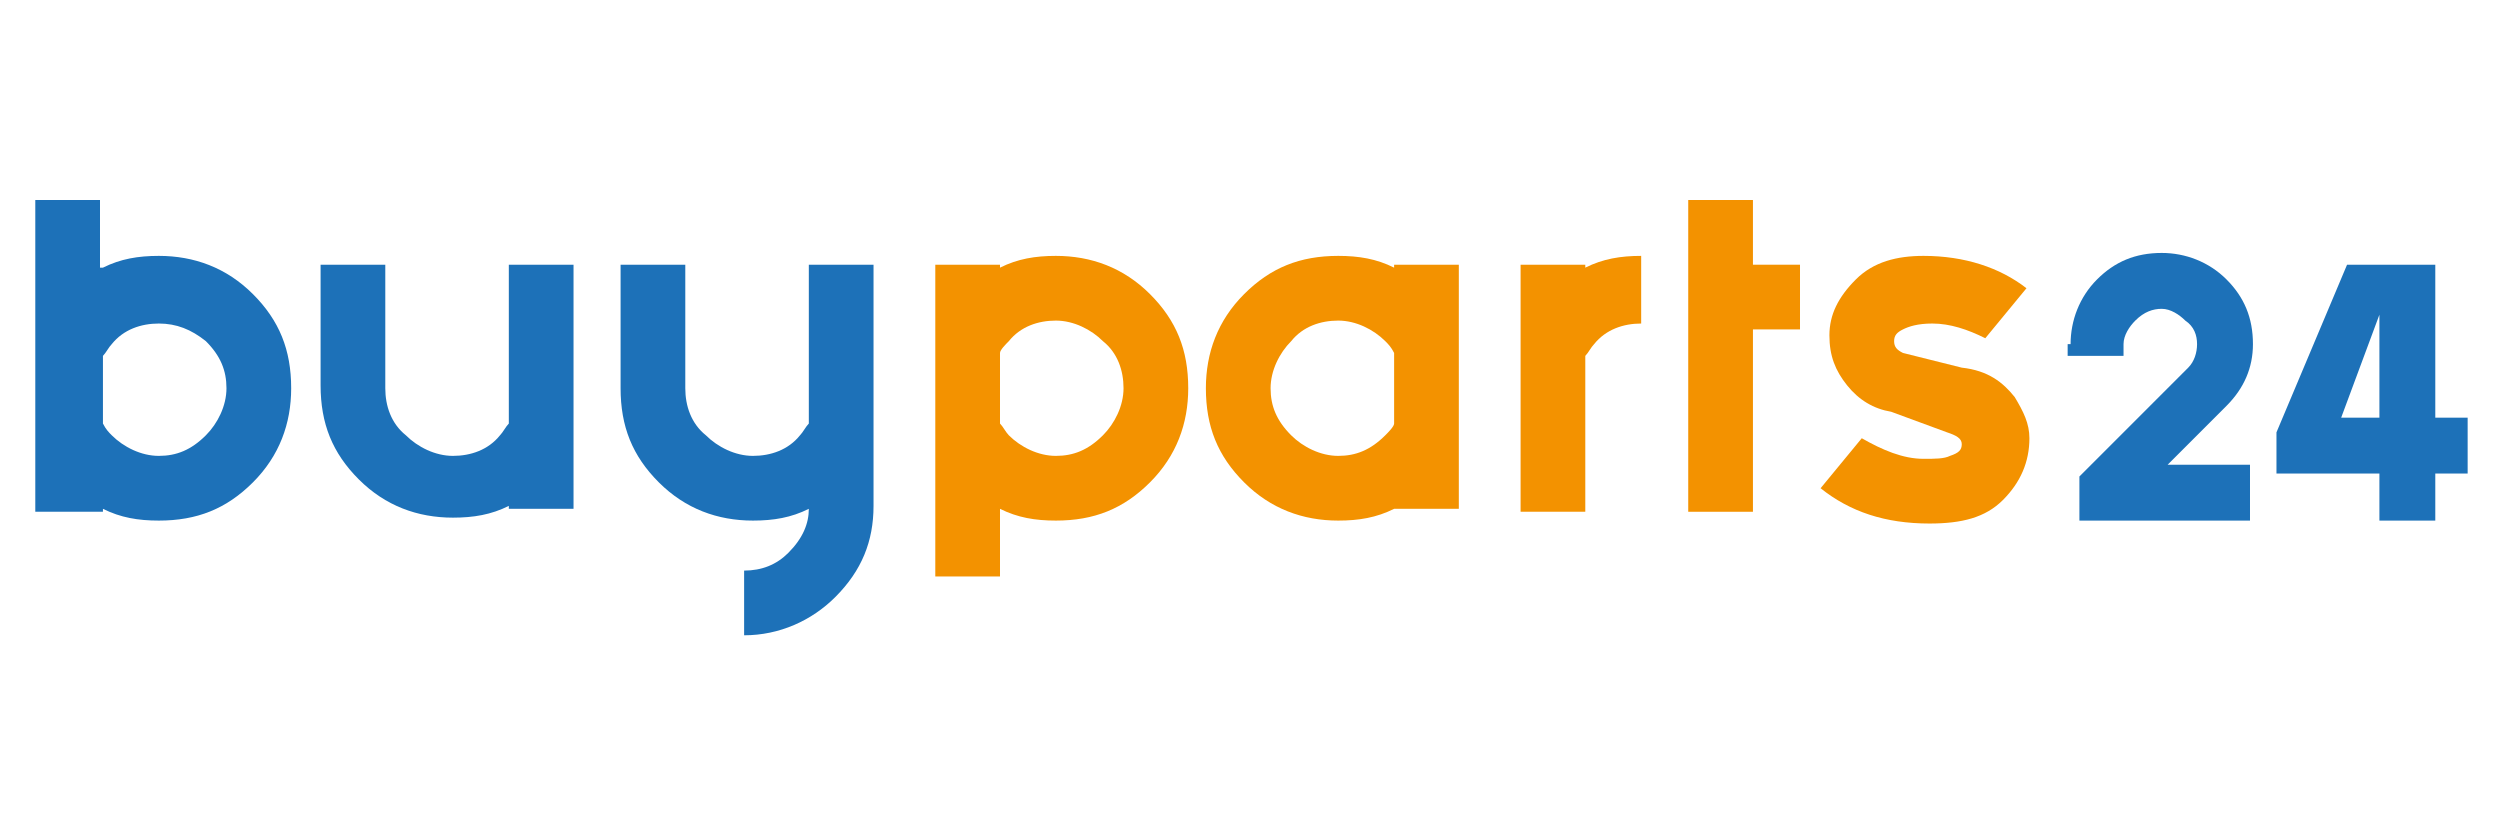
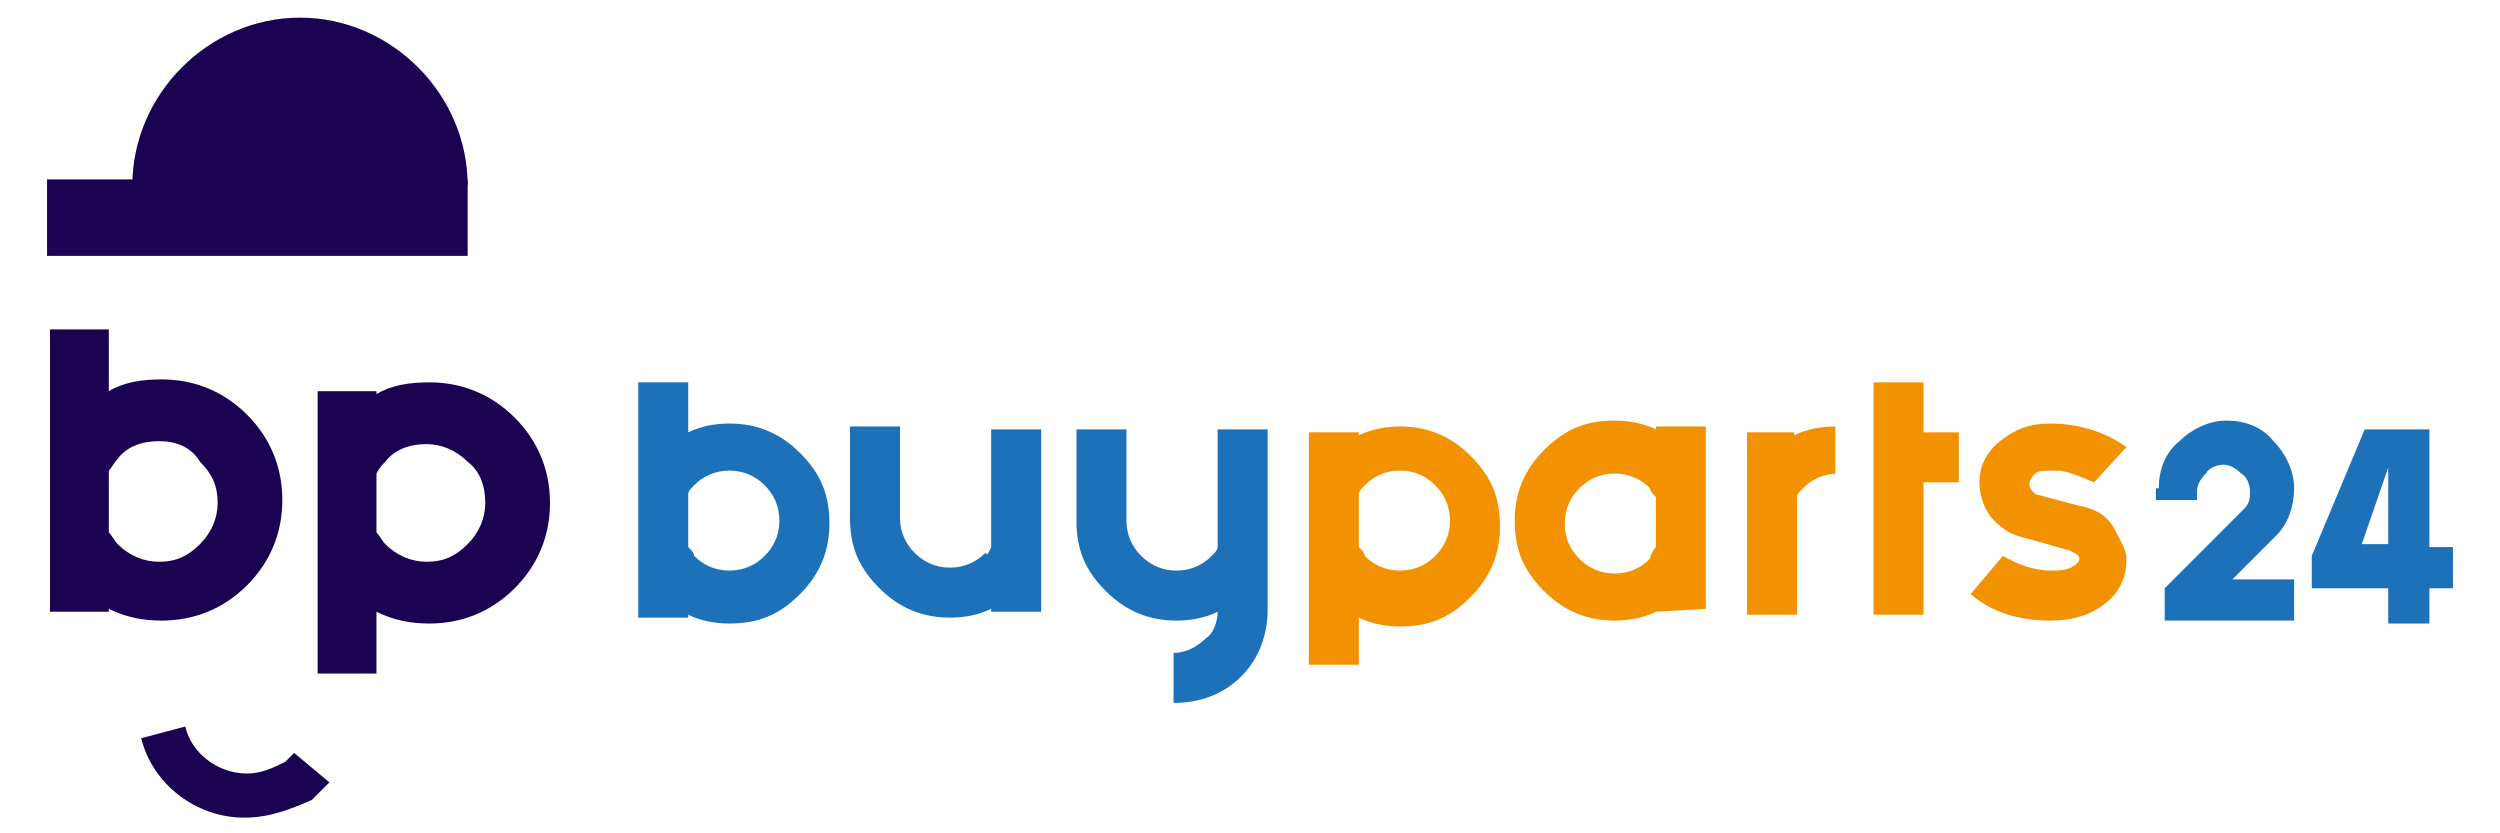
<svg xmlns="http://www.w3.org/2000/svg" version="1.1" id="Layer_1" x="0px" y="0px" viewBox="0 0 85 28.3" style="enable-background:new 0 0 85 28.3;" xml:space="preserve">
  <style type="text/css">
- 	.st0{fill:#1D71B8;}
- 	.st1{fill:#F39200;}
+ 	.st0{fill:#1A0451;}
+ 	.st1{fill:none;stroke:#1A0451;stroke-width:3.364;stroke-miterlimit:10;}
+ 	.st2{fill:#1D71B8;}
+ 	.st3{fill:#F39200;}
</style>
  <g>
    <g>
-       <path class="st0" d="M3.5,9.1c0.6-0.3,1.2-0.4,1.9-0.4c1.2,0,2.3,0.4,3.2,1.3c0.9,0.9,1.3,1.9,1.3,3.2c0,1.2-0.4,2.3-1.3,3.2    c-0.9,0.9-1.9,1.3-3.2,1.3c-0.7,0-1.3-0.1-1.9-0.4v0.1H1.2V6.8h2.2V9.1z M3.5,14.4c0.1,0.2,0.2,0.3,0.3,0.4c0.4,0.4,1,0.7,1.6,0.7    c0.6,0,1.1-0.2,1.6-0.7c0.4-0.4,0.7-1,0.7-1.6c0-0.6-0.2-1.1-0.7-1.6C6.5,11.2,6,11,5.4,11c-0.6,0-1.2,0.2-1.6,0.7    c-0.1,0.1-0.2,0.3-0.3,0.4V14.4z" />
-       <path class="st0" d="M17.3,14.4V9h2.2v8.3h-2.2v-0.1c-0.6,0.3-1.2,0.4-1.9,0.4c-1.2,0-2.3-0.4-3.2-1.3c-0.9-0.9-1.3-1.9-1.3-3.2V9    h2.2v4.2c0,0.6,0.2,1.2,0.7,1.6c0.4,0.4,1,0.7,1.6,0.7c0.6,0,1.2-0.2,1.6-0.7C17.1,14.7,17.2,14.5,17.3,14.4z" />
-       <path class="st0" d="M27.5,17.3c-0.6,0.3-1.2,0.4-1.9,0.4c-1.2,0-2.3-0.4-3.2-1.3c-0.9-0.9-1.3-1.9-1.3-3.2V9h2.2v4.2    c0,0.6,0.2,1.2,0.7,1.6c0.4,0.4,1,0.7,1.6,0.7c0.6,0,1.2-0.2,1.6-0.7c0.1-0.1,0.2-0.3,0.3-0.4V9h2.2v8.2c0,1.2-0.4,2.2-1.3,3.1    c-0.8,0.8-1.9,1.3-3.1,1.3v-2.2c0.6,0,1.1-0.2,1.5-0.6C27.3,18.3,27.5,17.8,27.5,17.3z" />
-       <path class="st1" d="M34,19.6h-2.2V9H34v0.1c0.6-0.3,1.2-0.4,1.9-0.4c1.2,0,2.3,0.4,3.2,1.3c0.9,0.9,1.3,1.9,1.3,3.2    c0,1.2-0.4,2.3-1.3,3.2c-0.9,0.9-1.9,1.3-3.2,1.3c-0.7,0-1.3-0.1-1.9-0.4V19.6z M34,14.4c0.1,0.1,0.2,0.3,0.3,0.4    c0.4,0.4,1,0.7,1.6,0.7c0.6,0,1.1-0.2,1.6-0.7c0.4-0.4,0.7-1,0.7-1.6c0-0.6-0.2-1.2-0.7-1.6c-0.4-0.4-1-0.7-1.6-0.7    c-0.6,0-1.2,0.2-1.6,0.7C34.2,11.7,34,11.9,34,12V14.4z" />
-       <path class="st1" d="M47.4,17.3c-0.6,0.3-1.2,0.4-1.9,0.4c-1.2,0-2.3-0.4-3.2-1.3c-0.9-0.9-1.3-1.9-1.3-3.2c0-1.2,0.4-2.3,1.3-3.2    c0.9-0.9,1.9-1.3,3.2-1.3c0.7,0,1.3,0.1,1.9,0.4V9h2.2v8.3h-2.2V17.3z M47.4,14.4V12c-0.1-0.2-0.2-0.3-0.3-0.4    c-0.4-0.4-1-0.7-1.6-0.7c-0.6,0-1.2,0.2-1.6,0.7c-0.4,0.4-0.7,1-0.7,1.6c0,0.6,0.2,1.1,0.7,1.6c0.4,0.4,1,0.7,1.6,0.7    c0.6,0,1.1-0.2,1.6-0.7C47.2,14.7,47.4,14.5,47.4,14.4z" />
-       <path class="st1" d="M55.8,11c-0.6,0-1.2,0.2-1.6,0.7c-0.1,0.1-0.2,0.3-0.3,0.4v5.3h-2.2V9h2.2v0.1c0.6-0.3,1.2-0.4,1.9-0.4V11z" />
-       <path class="st1" d="M59.6,11.3v6.1h-2.2V6.8h2.2V9h1.6v2.2H59.6z" />
-       <path class="st1" d="M68.5,13.5c0.3,0.5,0.5,0.9,0.5,1.4c0,0.8-0.3,1.5-0.9,2.1s-1.4,0.8-2.5,0.8c-1.5,0-2.7-0.4-3.7-1.2l1.4-1.7    c0.7,0.4,1.4,0.7,2.1,0.7c0.4,0,0.7,0,0.9-0.1c0.3-0.1,0.4-0.2,0.4-0.4c0-0.2-0.2-0.3-0.5-0.4L64.3,14c-0.6-0.1-1.1-0.4-1.5-0.9    c-0.4-0.5-0.6-1-0.6-1.7c0-0.7,0.3-1.3,0.9-1.9c0.6-0.6,1.4-0.8,2.3-0.8c1.4,0,2.6,0.4,3.5,1.1l-1.4,1.7c-0.6-0.3-1.2-0.5-1.8-0.5    c-0.5,0-0.8,0.1-1,0.2c-0.2,0.1-0.3,0.2-0.3,0.4c0,0.2,0.1,0.3,0.3,0.4l2,0.5C67.6,12.6,68.1,13,68.5,13.5z" />
+       <g>
+         <g>
+           <g>
+             <rect x="1.6" y="6.1" class="st0" width="14.3" height="2.6" />
+             <path class="st0" d="M4.5,6.3c0-3.1,2.6-5.7,5.7-5.7s5.7,2.6,5.7,5.7" />
+           </g>
+         </g>
+         <g>
+           <path class="st0" d="M3.7,13.3c0.5-0.3,1.1-0.4,1.8-0.4c1.1,0,2.1,0.4,2.9,1.2c0.8,0.8,1.2,1.8,1.2,2.9c0,1.1-0.4,2.1-1.2,2.9      c-0.8,0.8-1.8,1.2-2.9,1.2c-0.6,0-1.2-0.1-1.8-0.4v0.1h-2v-9.6h2V13.3z M3.7,18.1c0.1,0.1,0.2,0.3,0.3,0.4      c0.4,0.4,0.9,0.6,1.4,0.6c0.6,0,1-0.2,1.4-0.6c0.4-0.4,0.6-0.9,0.6-1.4c0-0.6-0.2-1-0.6-1.4C6.5,15.2,6,15,5.4,15      c-0.6,0-1.1,0.2-1.4,0.6c-0.1,0.1-0.2,0.3-0.3,0.4V18.1z" />
+           <path class="st0" d="M12.8,22.9h-2v-9.6h2v0.1c0.5-0.3,1.1-0.4,1.8-0.4c1.1,0,2.1,0.4,2.9,1.2c0.8,0.8,1.2,1.8,1.2,2.9      c0,1.1-0.4,2.1-1.2,2.9c-0.8,0.8-1.8,1.2-2.9,1.2c-0.6,0-1.2-0.1-1.8-0.4V22.9z M12.8,18.1c0.1,0.1,0.2,0.3,0.3,0.4      c0.4,0.4,0.9,0.6,1.4,0.6c0.6,0,1-0.2,1.4-0.6c0.4-0.4,0.6-0.9,0.6-1.4c0-0.6-0.2-1.1-0.6-1.4c-0.4-0.4-0.9-0.6-1.4-0.6      c-0.6,0-1.1,0.2-1.4,0.6c-0.1,0.1-0.2,0.2-0.3,0.4V18.1z" />
+         </g>
+         <g>
+           <path class="st0" d="M8.3,27.8c-1.6,0-3.1-1.1-3.5-2.7l1.5-0.4c0.2,0.9,1.1,1.6,2.1,1.6c0.5,0,0.9-0.2,1.3-0.4      c0.1-0.1,0.2-0.2,0.3-0.3l1.2,1c-0.2,0.2-0.4,0.4-0.6,0.6C9.9,27.5,9.2,27.8,8.3,27.8z" />
+         </g>
+       </g>
+       <path class="st1" d="M15,21.3" />
    </g>
    <g>
-       <path class="st0" d="M70.4,11.7c0-0.8,0.3-1.6,0.9-2.2c0.6-0.6,1.3-0.9,2.2-0.9c0.8,0,1.6,0.3,2.2,0.9c0.6,0.6,0.9,1.3,0.9,2.2    c0,0.8-0.3,1.5-0.9,2.1l-2,2h2.8v1.9h-5.8v-1.5l3.7-3.7c0.2-0.2,0.3-0.5,0.3-0.8c0-0.3-0.1-0.6-0.4-0.8c-0.2-0.2-0.5-0.4-0.8-0.4    c-0.3,0-0.6,0.1-0.9,0.4c-0.2,0.2-0.4,0.5-0.4,0.8v0.4h-1.9V11.7z" />
-       <path class="st0" d="M82.8,8.9v5.3h1.1v1.9h-1.1v1.6h-1.9v-1.6h-3.5v-1.4l2.4-5.7H82.8z M80.9,14.2v-3.5l-1.3,3.5H80.9z" />
+       <path class="st2" d="M23.4,14.7c0.4-0.2,0.9-0.3,1.4-0.3c0.9,0,1.7,0.3,2.4,1c0.7,0.7,1,1.4,1,2.4c0,0.9-0.3,1.7-1,2.4    c-0.7,0.7-1.4,1-2.4,1c-0.5,0-1-0.1-1.4-0.3v0.1h-1.7V13h1.7V14.7z M23.4,18.6c0.1,0.1,0.2,0.2,0.2,0.3c0.3,0.3,0.7,0.5,1.2,0.5    c0.5,0,0.9-0.2,1.2-0.5c0.3-0.3,0.5-0.7,0.5-1.2c0-0.5-0.2-0.9-0.5-1.2c-0.3-0.3-0.7-0.5-1.2-0.5c-0.5,0-0.9,0.2-1.2,0.5    c-0.1,0.1-0.2,0.2-0.2,0.3V18.6z" />
+       <path class="st2" d="M33.7,18.6v-4h1.7v6.2h-1.7v-0.1c-0.4,0.2-0.9,0.3-1.4,0.3c-0.9,0-1.7-0.3-2.4-1c-0.7-0.7-1-1.4-1-2.4v-3.1    h1.7v3.1c0,0.5,0.2,0.9,0.5,1.2c0.3,0.3,0.7,0.5,1.2,0.5c0.5,0,0.9-0.2,1.2-0.5C33.6,18.9,33.6,18.8,33.7,18.6z" />
+       <path class="st2" d="M41.4,20.8c-0.4,0.2-0.9,0.3-1.4,0.3c-0.9,0-1.7-0.3-2.4-1c-0.7-0.7-1-1.4-1-2.4v-3.1h1.7v3.1    c0,0.5,0.2,0.9,0.5,1.2c0.3,0.3,0.7,0.5,1.2,0.5c0.5,0,0.9-0.2,1.2-0.5c0.1-0.1,0.2-0.2,0.2-0.3v-4h1.7v6.1c0,0.9-0.3,1.7-0.9,2.3    c-0.6,0.6-1.4,0.9-2.3,0.9v-1.7c0.4,0,0.8-0.2,1.1-0.5C41.2,21.6,41.4,21.2,41.4,20.8z" />
+       <path class="st3" d="M46.2,22.6h-1.7v-7.9h1.7v0.1c0.4-0.2,0.9-0.3,1.4-0.3c0.9,0,1.7,0.3,2.4,1c0.7,0.7,1,1.4,1,2.4    c0,0.9-0.3,1.7-1,2.4c-0.7,0.7-1.4,1-2.4,1c-0.5,0-1-0.1-1.4-0.3V22.6z M46.2,18.6c0.1,0.1,0.2,0.2,0.2,0.3    c0.3,0.3,0.7,0.5,1.2,0.5c0.5,0,0.9-0.2,1.2-0.5c0.3-0.3,0.5-0.7,0.5-1.2c0-0.5-0.2-0.9-0.5-1.2c-0.3-0.3-0.7-0.5-1.2-0.5    c-0.5,0-0.9,0.2-1.2,0.5c-0.1,0.1-0.2,0.2-0.2,0.3V18.6z" />
+       <path class="st3" d="M56.3,20.8c-0.4,0.2-0.9,0.3-1.4,0.3c-0.9,0-1.7-0.3-2.4-1c-0.7-0.7-1-1.4-1-2.4c0-0.9,0.3-1.7,1-2.4    c0.7-0.7,1.4-1,2.4-1c0.5,0,1,0.1,1.4,0.3v-0.1h1.7v6.2L56.3,20.8L56.3,20.8z M56.3,18.6v-1.7c-0.1-0.1-0.2-0.2-0.2-0.3    c-0.3-0.3-0.7-0.5-1.2-0.5c-0.5,0-0.9,0.2-1.2,0.5c-0.3,0.3-0.5,0.7-0.5,1.2c0,0.5,0.2,0.9,0.5,1.2c0.3,0.3,0.7,0.5,1.2,0.5    c0.5,0,0.9-0.2,1.2-0.5C56.1,18.9,56.2,18.7,56.3,18.6z" />
+       <path class="st3" d="M62.5,16.1c-0.5,0-0.9,0.2-1.2,0.5c-0.1,0.1-0.2,0.2-0.2,0.3v4h-1.7v-6.2H61v0.1c0.4-0.2,0.9-0.3,1.4-0.3    V16.1z" />
+       <path class="st3" d="M65.4,16.3v4.6h-1.7V13h1.7v1.7h1.2v1.7H65.4z" />
+       <path class="st3" d="M71.9,18c0.2,0.4,0.4,0.7,0.4,1c0,0.6-0.2,1.1-0.7,1.5c-0.5,0.4-1.1,0.6-1.9,0.6c-1.1,0-2-0.3-2.7-0.9    l1.1-1.3c0.5,0.3,1.1,0.5,1.6,0.5c0.3,0,0.5,0,0.7-0.1c0.2-0.1,0.3-0.2,0.3-0.3c0-0.1-0.1-0.2-0.4-0.3l-1.4-0.4    c-0.5-0.1-0.8-0.3-1.1-0.6c-0.3-0.3-0.5-0.8-0.5-1.3c0-0.5,0.2-1,0.7-1.4c0.5-0.4,1-0.6,1.7-0.6c1,0,1.9,0.3,2.6,0.8l-1.1,1.2    c-0.5-0.2-0.9-0.4-1.3-0.4c-0.4,0-0.6,0-0.7,0.1C69,16.3,69,16.4,69,16.5c0,0.1,0.1,0.2,0.2,0.3l1.5,0.4    C71.3,17.3,71.7,17.6,71.9,18z" />
+     </g>
+     <g>
+       <path class="st2" d="M73.4,16.6c0-0.6,0.2-1.2,0.7-1.6c0.4-0.4,1-0.7,1.6-0.7c0.6,0,1.2,0.2,1.6,0.7c0.4,0.4,0.7,1,0.7,1.6    c0,0.6-0.2,1.2-0.6,1.6l-1.5,1.5H78v1.4h-4.4V20l2.7-2.7c0.2-0.2,0.2-0.4,0.2-0.6c0-0.2-0.1-0.5-0.3-0.6c-0.2-0.2-0.4-0.3-0.6-0.3    c-0.2,0-0.5,0.1-0.6,0.3c-0.2,0.2-0.3,0.4-0.3,0.6v0.3h-1.4V16.6z" />
+       <path class="st2" d="M82.6,14.6v4h0.8v1.4h-0.8v1.2h-1.4v-1.2h-2.6v-1.1l1.8-4.3H82.6z M81.2,18.5v-2.6l-0.9,2.6H81.2z" />
    </g>
  </g>
</svg>
